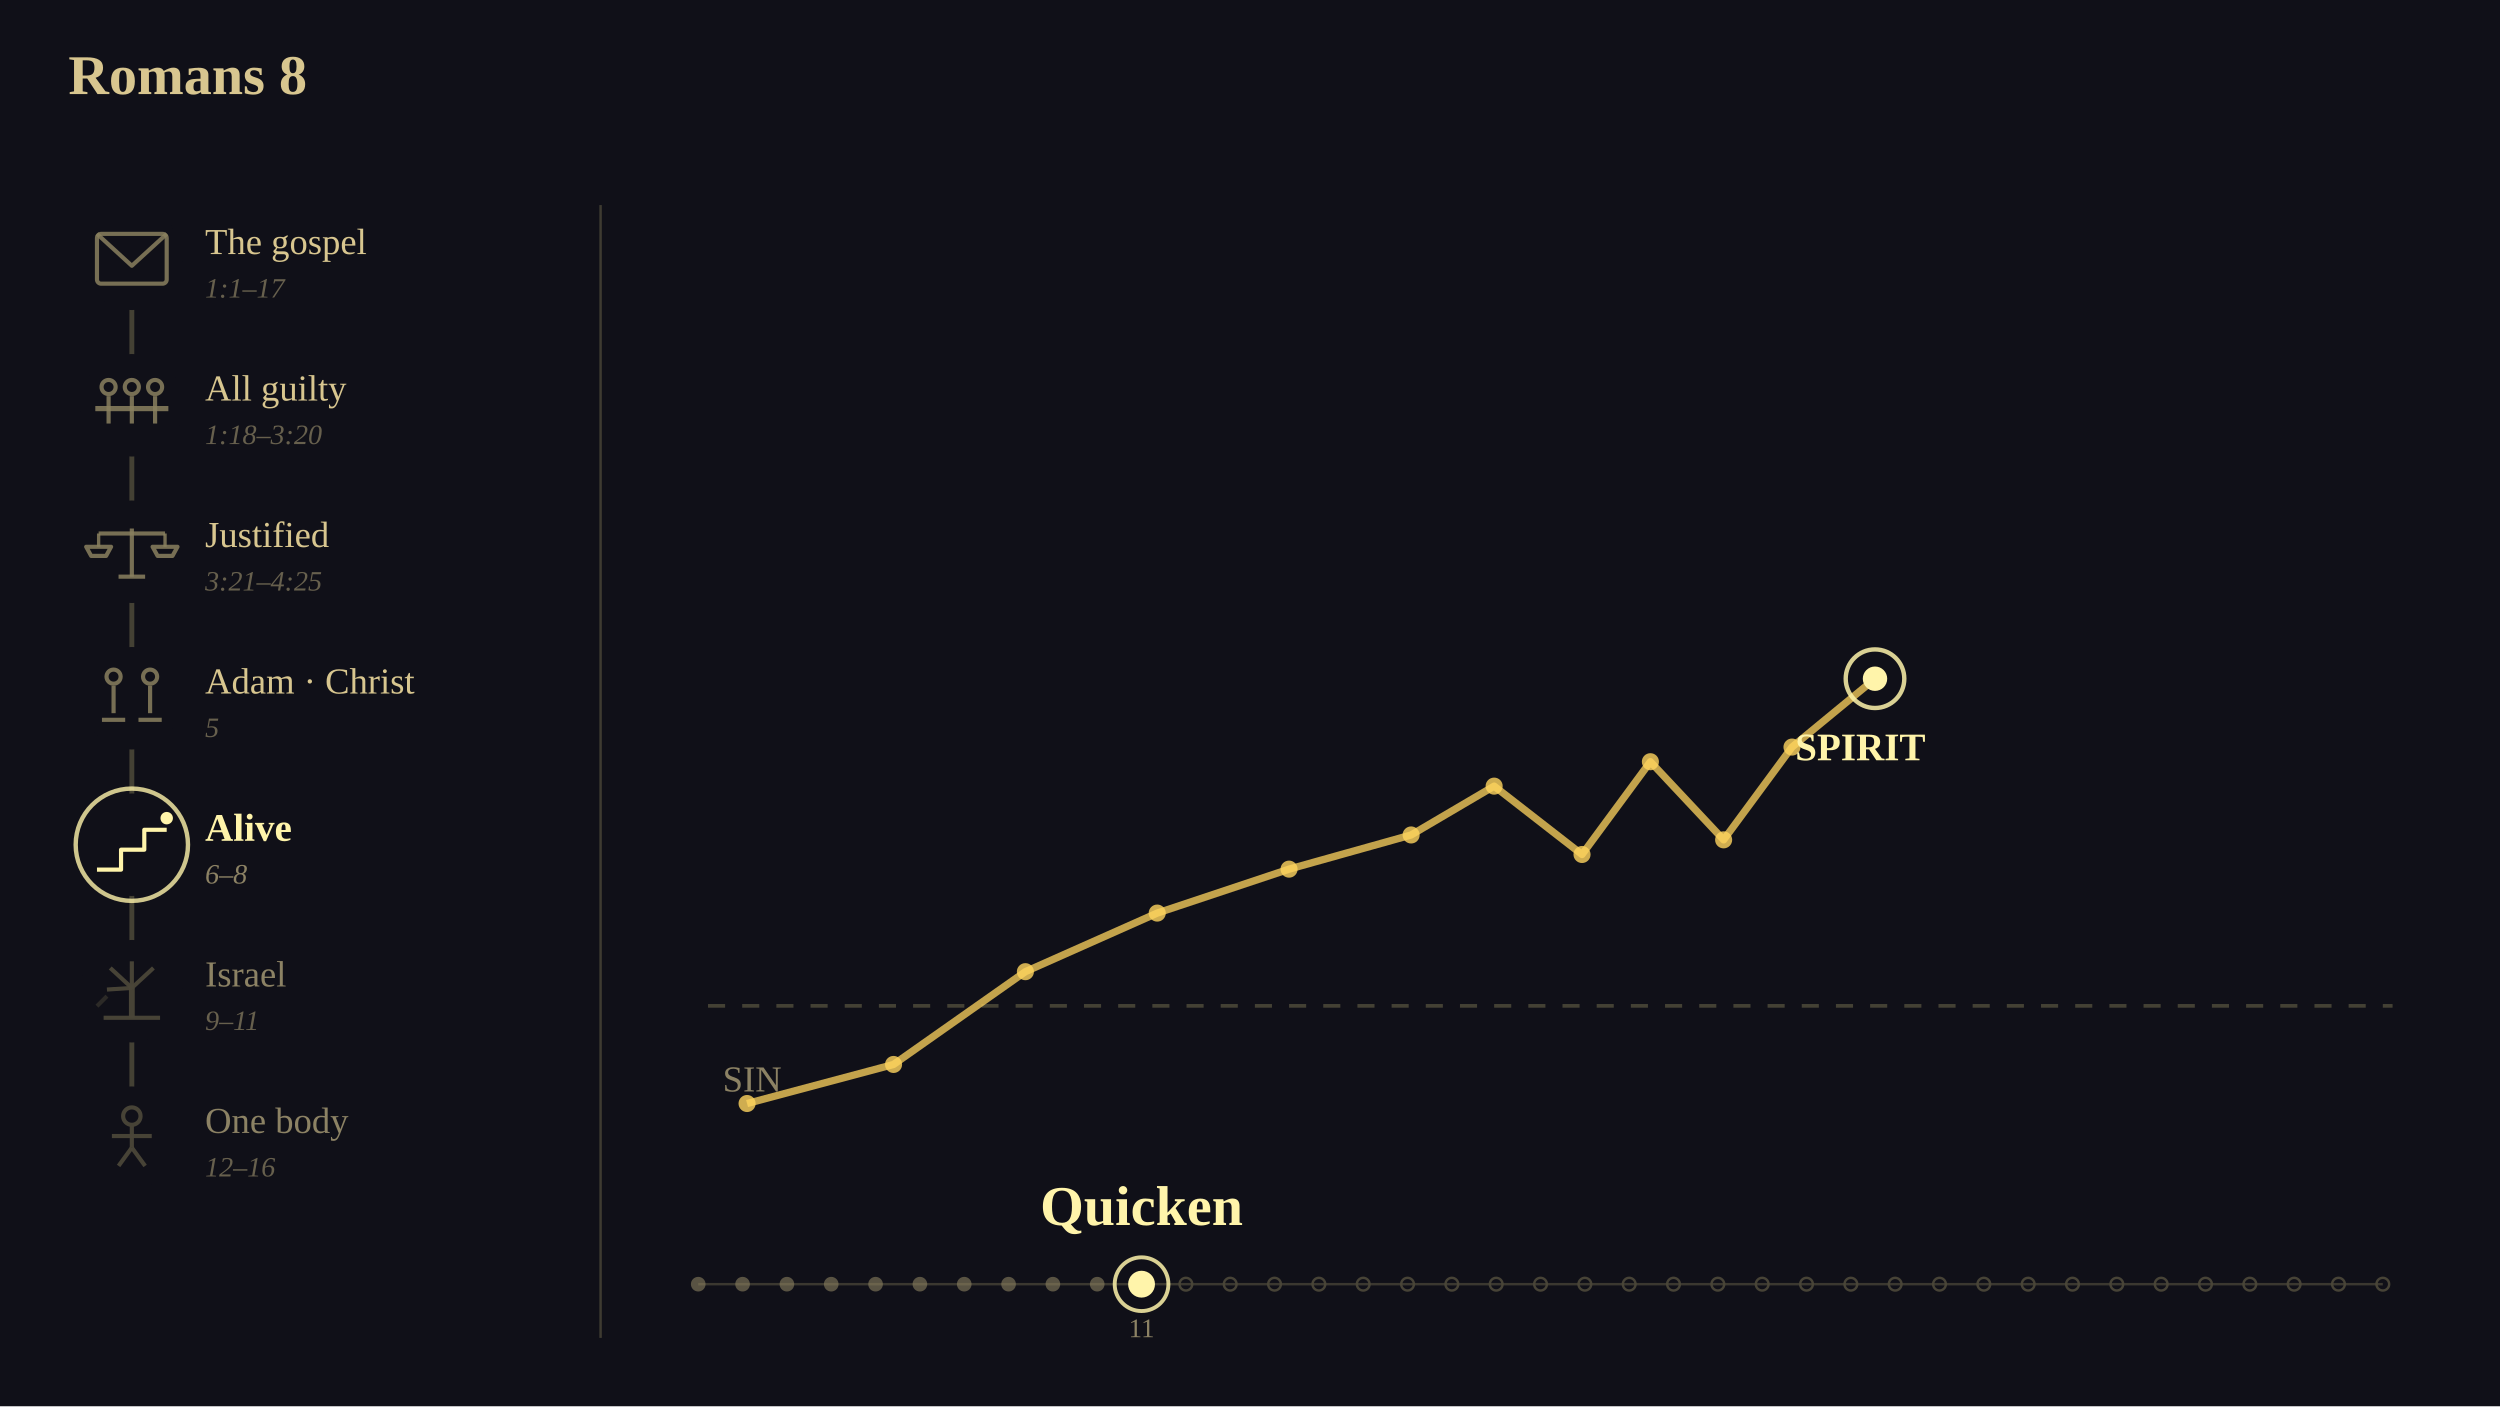
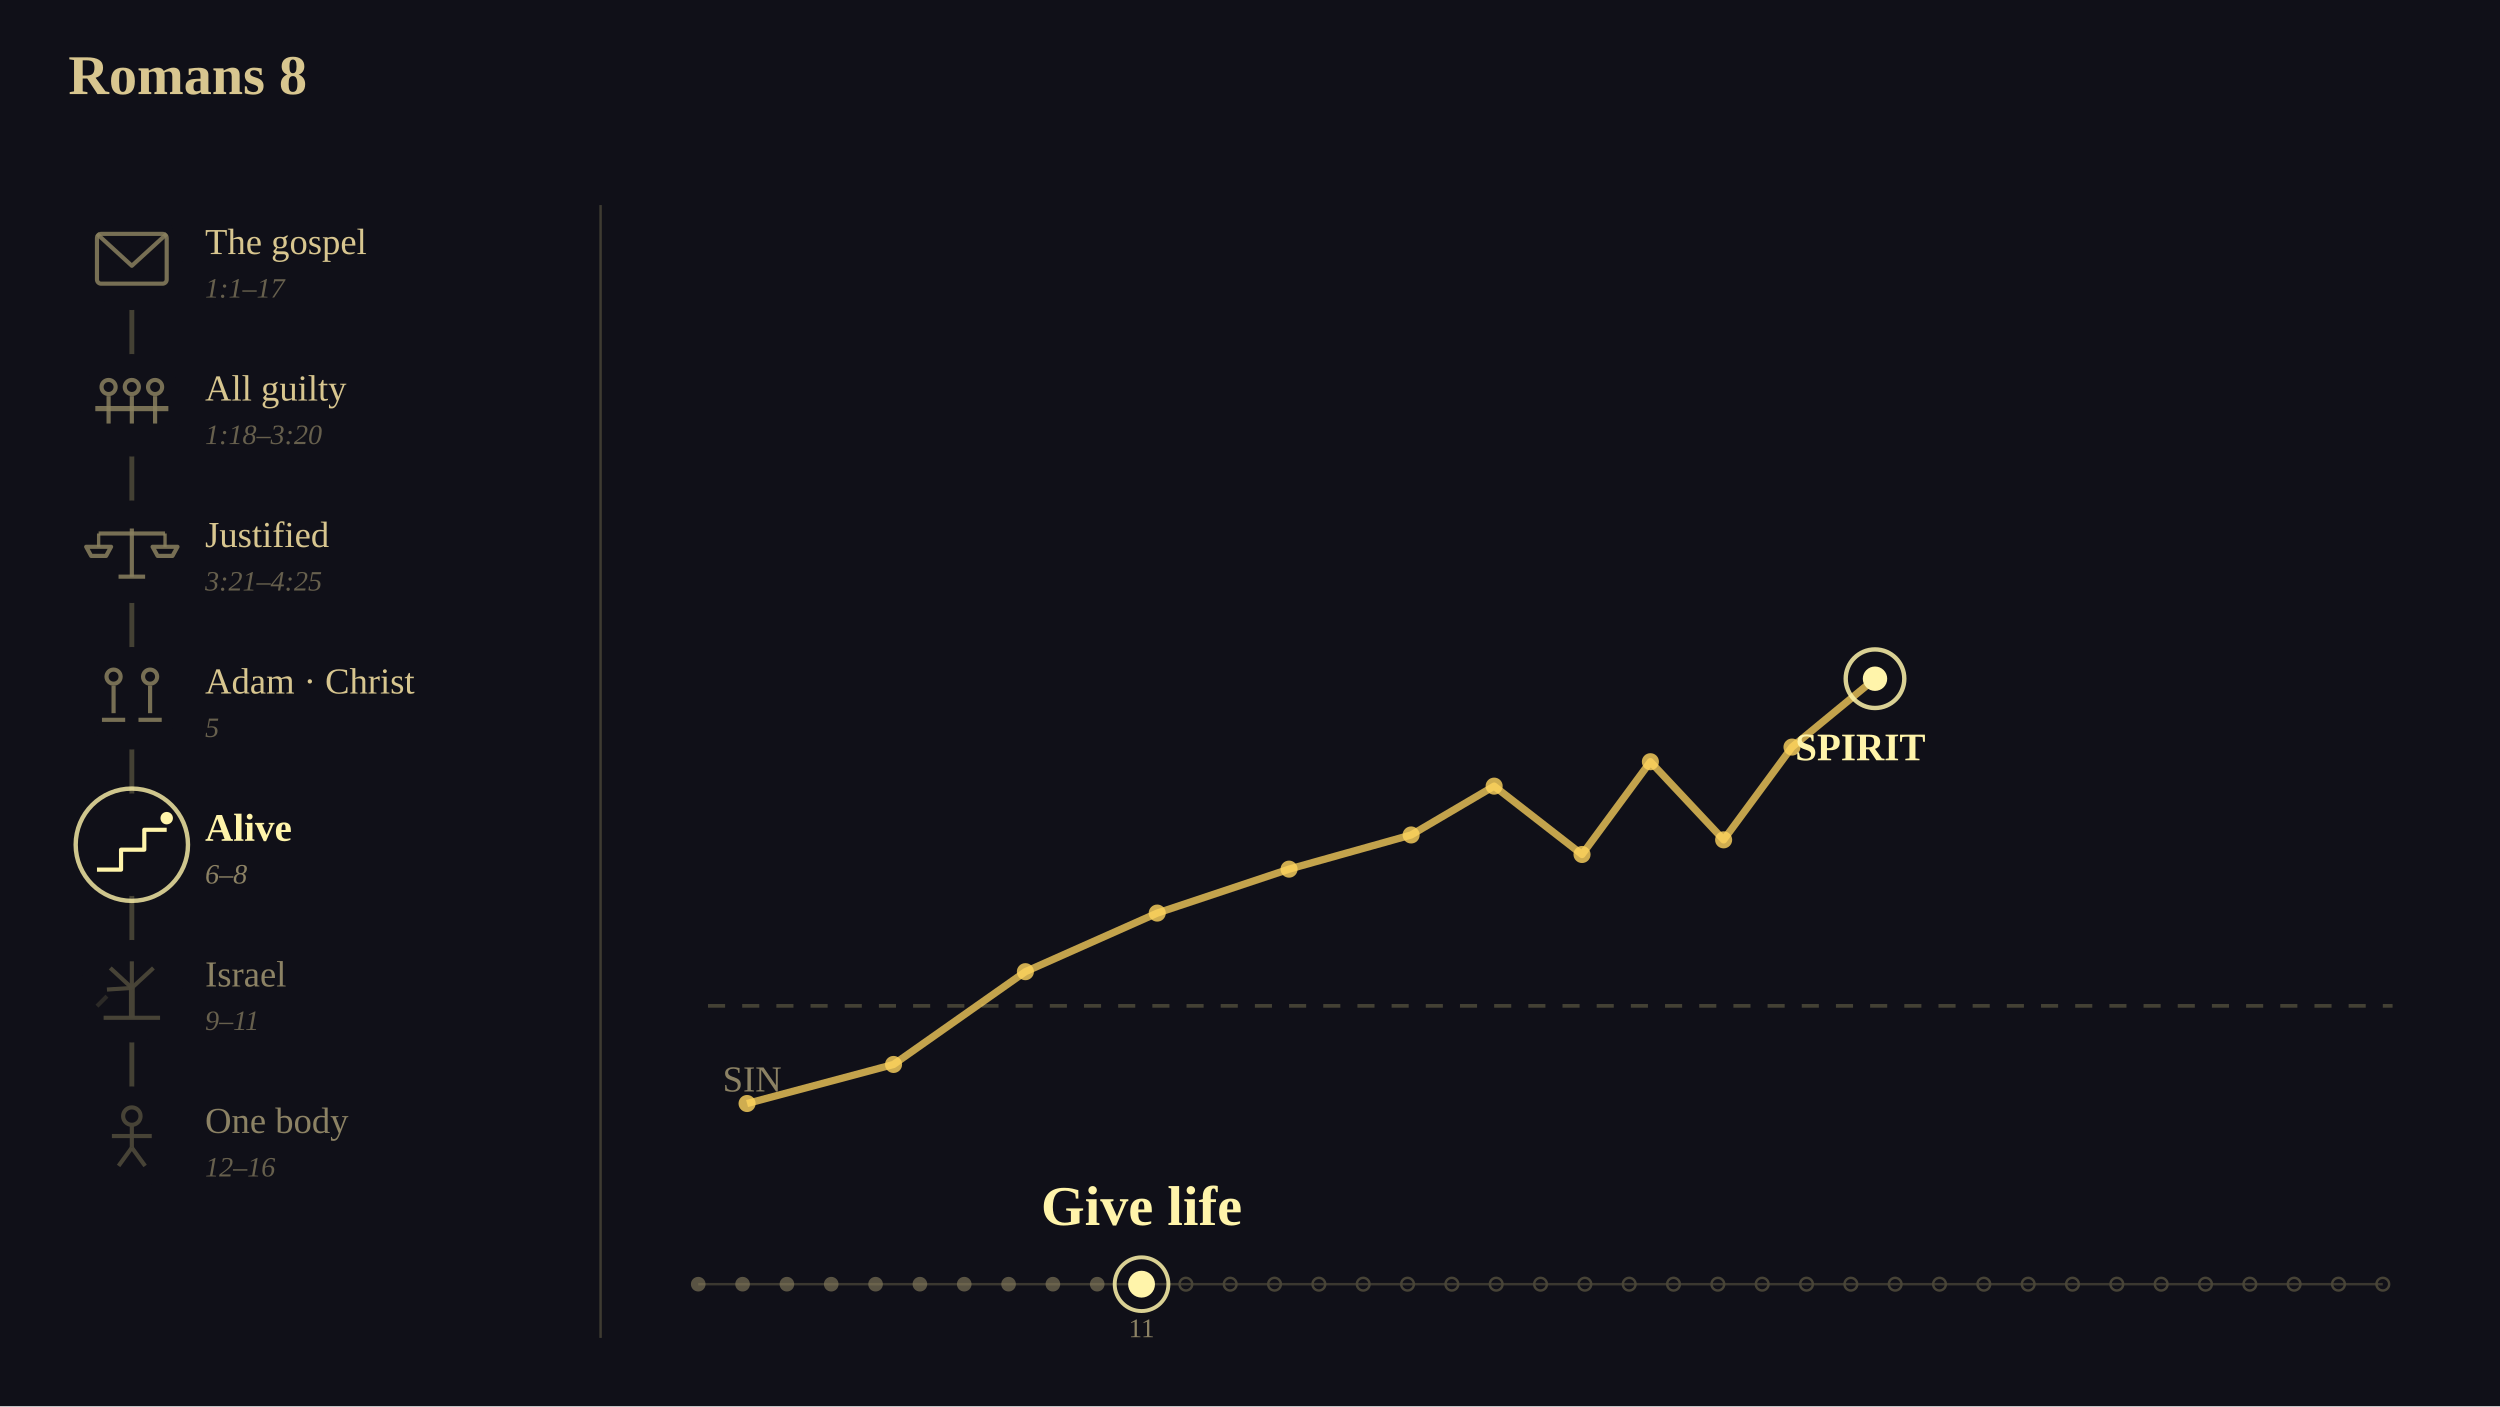
<svg xmlns="http://www.w3.org/2000/svg" viewBox="0 0 1024 576" width="1024" height="576" font-family="Georgia, 'Times New Roman', serif">
  <rect x="0" y="0" width="1024" height="576" fill="rgb(16,16,24)" />
  <text x="28" y="24" font-size="23" text-anchor="start" dominant-baseline="text-before-edge" fill="rgb(216,198,143)" font-family="Georgia, 'Times New Roman', serif" font-weight="bold">Romans 8</text>
  <line x1="54" y1="106" x2="54" y2="466" stroke="rgb(74,70,56)" stroke-width="2" stroke-opacity="0.898" />
  <circle cx="54" cy="106" r="21" fill="rgb(16,16,24)" />
  <rect x="39.72" y="95.8" width="28.56" height="20.4" rx="1.7" fill="none" stroke="rgb(138,129,95)" stroke-width="1.7" stroke-opacity="0.847" />
  <polyline points="39.72,95.8 54,108.86 68.28,95.8" stroke-linejoin="round" fill="none" stroke="rgb(138,129,95)" stroke-width="1.7" stroke-opacity="0.847" />
  <text x="84" y="99" font-size="15" text-anchor="start" dominant-baseline="central" fill="rgb(216,198,143)" font-family="Georgia, 'Times New Roman', serif">The gospel</text>
  <text x="84" y="118" font-size="11.5" text-anchor="start" dominant-baseline="central" fill="rgb(140,130,100)" font-family="Georgia, 'Times New Roman', serif" fill-opacity="0.698" font-style="italic">1:1–17</text>
  <circle cx="54" cy="166" r="21" fill="rgb(16,16,24)" />
  <circle cx="44.48" cy="158.52" r="2.89" fill="none" stroke="rgb(138,129,95)" stroke-width="1.7" stroke-opacity="0.847" />
  <line x1="44.48" y1="162.26" x2="44.48" y2="173.48" stroke="rgb(138,129,95)" stroke-width="1.7" stroke-opacity="0.847" />
  <circle cx="54" cy="158.52" r="2.89" fill="none" stroke="rgb(138,129,95)" stroke-width="1.7" stroke-opacity="0.847" />
  <line x1="54" y1="162.26" x2="54" y2="173.48" stroke="rgb(138,129,95)" stroke-width="1.7" stroke-opacity="0.847" />
  <circle cx="63.52" cy="158.52" r="2.89" fill="none" stroke="rgb(138,129,95)" stroke-width="1.7" stroke-opacity="0.847" />
  <line x1="63.52" y1="162.26" x2="63.52" y2="173.48" stroke="rgb(138,129,95)" stroke-width="1.7" stroke-opacity="0.847" />
  <line x1="39.04" y1="167.36" x2="68.96" y2="167.36" stroke="rgb(138,129,95)" stroke-width="2.12" stroke-opacity="0.847" />
  <text x="84" y="159" font-size="15" text-anchor="start" dominant-baseline="central" fill="rgb(216,198,143)" font-family="Georgia, 'Times New Roman', serif">All guilty</text>
  <text x="84" y="178" font-size="11.5" text-anchor="start" dominant-baseline="central" fill="rgb(140,130,100)" font-family="Georgia, 'Times New Roman', serif" fill-opacity="0.698" font-style="italic">1:18–3:20</text>
  <circle cx="54" cy="226" r="21" fill="rgb(16,16,24)" />
  <line x1="54" y1="216.48" x2="54" y2="236.2" stroke="rgb(138,129,95)" stroke-width="1.7" stroke-opacity="0.847" />
  <line x1="48.56" y1="236.2" x2="59.44" y2="236.2" stroke="rgb(138,129,95)" stroke-width="1.7" stroke-opacity="0.847" />
  <line x1="40.4" y1="218.52" x2="67.6" y2="218.52" stroke="rgb(138,129,95)" stroke-width="1.7" stroke-opacity="0.847" />
  <line x1="40.4" y1="218.52" x2="40.4" y2="223.96" stroke="rgb(138,129,95)" stroke-width="1.36" stroke-opacity="0.847" />
  <polygon points="35.3,223.96 45.5,223.96 43.46,227.7 37.34,227.7" stroke-linejoin="round" fill="none" stroke="rgb(138,129,95)" stroke-width="1.7" stroke-opacity="0.847" />
  <line x1="67.6" y1="218.52" x2="67.6" y2="223.96" stroke="rgb(138,129,95)" stroke-width="1.36" stroke-opacity="0.847" />
  <polygon points="62.5,223.96 72.7,223.96 70.66,227.7 64.54,227.7" stroke-linejoin="round" fill="none" stroke="rgb(138,129,95)" stroke-width="1.7" stroke-opacity="0.847" />
  <text x="84" y="219" font-size="15" text-anchor="start" dominant-baseline="central" fill="rgb(216,198,143)" font-family="Georgia, 'Times New Roman', serif">Justified</text>
  <text x="84" y="238" font-size="11.5" text-anchor="start" dominant-baseline="central" fill="rgb(140,130,100)" font-family="Georgia, 'Times New Roman', serif" fill-opacity="0.698" font-style="italic">3:21–4:25</text>
  <circle cx="54" cy="286" r="21" fill="rgb(16,16,24)" />
  <circle cx="46.52" cy="277.16" r="2.89" fill="none" stroke="rgb(138,129,95)" stroke-width="1.7" stroke-opacity="0.847" />
  <line x1="46.52" y1="280.9" x2="46.52" y2="292.12" stroke="rgb(138,129,95)" stroke-width="1.7" stroke-opacity="0.847" />
  <line x1="41.76" y1="294.84" x2="51.28" y2="294.84" stroke="rgb(138,129,95)" stroke-width="1.7" stroke-opacity="0.847" />
  <circle cx="61.48" cy="277.16" r="2.89" fill="none" stroke="rgb(138,129,95)" stroke-width="1.7" stroke-opacity="0.847" />
  <line x1="61.48" y1="280.9" x2="61.48" y2="292.12" stroke="rgb(138,129,95)" stroke-width="1.7" stroke-opacity="0.847" />
  <line x1="56.72" y1="294.84" x2="66.24" y2="294.84" stroke="rgb(138,129,95)" stroke-width="1.7" stroke-opacity="0.847" />
  <text x="84" y="279" font-size="15" text-anchor="start" dominant-baseline="central" fill="rgb(216,198,143)" font-family="Georgia, 'Times New Roman', serif">Adam · Christ</text>
  <text x="84" y="298" font-size="11.5" text-anchor="start" dominant-baseline="central" fill="rgb(140,130,100)" font-family="Georgia, 'Times New Roman', serif" fill-opacity="0.698" font-style="italic">5</text>
  <circle cx="54" cy="346" r="21" fill="rgb(16,16,24)" />
  <polyline points="39.72,356.2 49.58,356.2 49.58,348.04 59.1,348.04 59.1,339.88 68.28,339.88" stroke-linejoin="round" fill="none" stroke="rgb(255,244,170)" stroke-width="1.7" />
  <circle cx="68.28" cy="335.12" r="2.55" fill="rgb(255,244,170)" />
  <ellipse cx="54" cy="346" rx="23" ry="23" fill="none" stroke="rgb(255,244,170)" stroke-width="1.8" stroke-opacity="0.800" />
  <text x="84" y="339" font-size="16" text-anchor="start" dominant-baseline="central" fill="rgb(255,244,170)" font-family="Georgia, 'Times New Roman', serif" font-weight="bold">Alive</text>
  <text x="84" y="358" font-size="11.5" text-anchor="start" dominant-baseline="central" fill="rgb(140,130,100)" font-family="Georgia, 'Times New Roman', serif" font-style="italic">6–8</text>
  <circle cx="54" cy="406" r="21" fill="rgb(16,16,24)" />
  <line x1="54" y1="416.88" x2="54" y2="404.64" stroke="rgb(74,70,56)" stroke-width="2.38" stroke-opacity="0.949" />
  <line x1="42.44" y1="416.88" x2="65.56" y2="416.88" stroke="rgb(74,70,56)" stroke-width="1.7" stroke-opacity="0.949" />
  <line x1="54" y1="404.64" x2="45.16" y2="396.48" stroke="rgb(74,70,56)" stroke-width="1.7" stroke-opacity="0.949" />
  <line x1="54" y1="404.64" x2="54" y2="393.76" stroke="rgb(74,70,56)" stroke-width="1.7" stroke-opacity="0.949" />
  <line x1="54" y1="404.64" x2="62.84" y2="396.48" stroke="rgb(74,70,56)" stroke-width="1.7" stroke-opacity="0.949" />
  <line x1="54" y1="404.64" x2="43.8" y2="405.32" stroke="rgb(74,70,56)" stroke-width="1.7" stroke-opacity="0.949" />
  <line x1="43.8" y1="408.04" x2="39.72" y2="412.12" stroke="rgb(74,70,56)" stroke-width="1.7" stroke-opacity="0.498" />
  <text x="84" y="399" font-size="15" text-anchor="start" dominant-baseline="central" fill="rgb(140,130,100)" font-family="Georgia, 'Times New Roman', serif">Israel</text>
  <text x="84" y="418" font-size="11.5" text-anchor="start" dominant-baseline="central" fill="rgb(140,130,100)" font-family="Georgia, 'Times New Roman', serif" fill-opacity="0.698" font-style="italic">9–11</text>
  <circle cx="54" cy="466" r="21" fill="rgb(16,16,24)" />
  <circle cx="54" cy="457.16" r="3.57" fill="none" stroke="rgb(74,70,56)" stroke-width="1.7" stroke-opacity="0.949" />
  <line x1="54" y1="461.24" x2="54" y2="470.08" stroke="rgb(74,70,56)" stroke-width="1.7" stroke-opacity="0.949" />
  <line x1="45.84" y1="465.32" x2="62.16" y2="465.32" stroke="rgb(74,70,56)" stroke-width="1.7" stroke-opacity="0.949" />
  <line x1="54" y1="470.08" x2="48.56" y2="477.56" stroke="rgb(74,70,56)" stroke-width="1.7" stroke-opacity="0.949" />
  <line x1="54" y1="470.08" x2="59.44" y2="477.56" stroke="rgb(74,70,56)" stroke-width="1.7" stroke-opacity="0.949" />
  <text x="84" y="459" font-size="15" text-anchor="start" dominant-baseline="central" fill="rgb(140,130,100)" font-family="Georgia, 'Times New Roman', serif">One body</text>
  <text x="84" y="478" font-size="11.5" text-anchor="start" dominant-baseline="central" fill="rgb(140,130,100)" font-family="Georgia, 'Times New Roman', serif" fill-opacity="0.698" font-style="italic">12–16</text>
  <line x1="246" y1="84" x2="246" y2="548" stroke="rgb(74,70,56)" stroke-width="1" stroke-opacity="0.800" />
  <line x1="290" y1="412" x2="980" y2="412" stroke="rgb(74,70,56)" stroke-width="1.5" stroke-opacity="0.898" stroke-dasharray="7,7" />
  <text x="296" y="442" font-size="15" text-anchor="start" dominant-baseline="central" fill="rgb(140,130,100)" font-family="Georgia, 'Times New Roman', serif">SIN</text>
  <polyline points="306,452 366,436 420,398 474,374 528,356 578,342 612,322 648,350 676,312 706,344 734,306 768,278" stroke-linejoin="round" fill="none" stroke="rgb(255,212,94)" stroke-width="3" stroke-opacity="0.749" />
  <circle cx="306" cy="452" r="3.5" fill="rgb(255,212,94)" fill-opacity="0.800" />
  <circle cx="366" cy="436" r="3.5" fill="rgb(255,212,94)" fill-opacity="0.800" />
  <circle cx="420" cy="398" r="3.5" fill="rgb(255,212,94)" fill-opacity="0.800" />
  <circle cx="474" cy="374" r="3.5" fill="rgb(255,212,94)" fill-opacity="0.800" />
  <circle cx="528" cy="356" r="3.5" fill="rgb(255,212,94)" fill-opacity="0.800" />
  <circle cx="578" cy="342" r="3.5" fill="rgb(255,212,94)" fill-opacity="0.800" />
  <circle cx="612" cy="322" r="3.5" fill="rgb(255,212,94)" fill-opacity="0.800" />
  <circle cx="648" cy="350" r="3.5" fill="rgb(255,212,94)" fill-opacity="0.800" />
  <circle cx="676" cy="312" r="3.5" fill="rgb(255,212,94)" fill-opacity="0.800" />
  <circle cx="706" cy="344" r="3.5" fill="rgb(255,212,94)" fill-opacity="0.800" />
  <circle cx="734" cy="306" r="3.5" fill="rgb(255,212,94)" fill-opacity="0.800" />
  <circle cx="768" cy="278" r="5" fill="rgb(255,244,170)" />
  <ellipse cx="768" cy="278" rx="12" ry="12" fill="none" stroke="rgb(255,244,170)" stroke-width="1.8" stroke-opacity="0.847" />
  <text x="762" y="306" font-size="16" text-anchor="middle" dominant-baseline="central" fill="rgb(255,244,170)" font-family="Georgia, 'Times New Roman', serif" font-weight="bold">SPIRIT</text>
  <line x1="286" y1="526" x2="976" y2="526" stroke="rgb(74,70,56)" stroke-width="1" stroke-opacity="0.749" />
  <circle cx="286" cy="526" r="3" fill="rgb(138,129,95)" fill-opacity="0.600" />
  <circle cx="304.16" cy="526" r="3" fill="rgb(138,129,95)" fill-opacity="0.600" />
  <circle cx="322.32" cy="526" r="3" fill="rgb(138,129,95)" fill-opacity="0.600" />
  <circle cx="340.47" cy="526" r="3" fill="rgb(138,129,95)" fill-opacity="0.600" />
  <circle cx="358.63" cy="526" r="3" fill="rgb(138,129,95)" fill-opacity="0.600" />
  <circle cx="376.79" cy="526" r="3" fill="rgb(138,129,95)" fill-opacity="0.600" />
  <circle cx="394.95" cy="526" r="3" fill="rgb(138,129,95)" fill-opacity="0.600" />
  <circle cx="413.11" cy="526" r="3" fill="rgb(138,129,95)" fill-opacity="0.600" />
  <circle cx="431.26" cy="526" r="3" fill="rgb(138,129,95)" fill-opacity="0.600" />
  <circle cx="449.42" cy="526" r="3" fill="rgb(138,129,95)" fill-opacity="0.600" />
  <circle cx="485.74" cy="526" r="2.6" fill="none" stroke="rgb(74,70,56)" stroke-width="1" stroke-opacity="0.949" />
  <circle cx="503.89" cy="526" r="2.6" fill="none" stroke="rgb(74,70,56)" stroke-width="1" stroke-opacity="0.949" />
  <circle cx="522.05" cy="526" r="2.6" fill="none" stroke="rgb(74,70,56)" stroke-width="1" stroke-opacity="0.949" />
  <circle cx="540.21" cy="526" r="2.6" fill="none" stroke="rgb(74,70,56)" stroke-width="1" stroke-opacity="0.949" />
  <circle cx="558.37" cy="526" r="2.6" fill="none" stroke="rgb(74,70,56)" stroke-width="1" stroke-opacity="0.949" />
  <circle cx="576.53" cy="526" r="2.6" fill="none" stroke="rgb(74,70,56)" stroke-width="1" stroke-opacity="0.949" />
  <circle cx="594.68" cy="526" r="2.6" fill="none" stroke="rgb(74,70,56)" stroke-width="1" stroke-opacity="0.949" />
  <circle cx="612.84" cy="526" r="2.6" fill="none" stroke="rgb(74,70,56)" stroke-width="1" stroke-opacity="0.949" />
  <circle cx="631" cy="526" r="2.6" fill="none" stroke="rgb(74,70,56)" stroke-width="1" stroke-opacity="0.949" />
  <circle cx="649.16" cy="526" r="2.6" fill="none" stroke="rgb(74,70,56)" stroke-width="1" stroke-opacity="0.949" />
  <circle cx="667.32" cy="526" r="2.6" fill="none" stroke="rgb(74,70,56)" stroke-width="1" stroke-opacity="0.949" />
  <circle cx="685.47" cy="526" r="2.6" fill="none" stroke="rgb(74,70,56)" stroke-width="1" stroke-opacity="0.949" />
  <circle cx="703.63" cy="526" r="2.6" fill="none" stroke="rgb(74,70,56)" stroke-width="1" stroke-opacity="0.949" />
  <circle cx="721.79" cy="526" r="2.6" fill="none" stroke="rgb(74,70,56)" stroke-width="1" stroke-opacity="0.949" />
  <circle cx="739.95" cy="526" r="2.6" fill="none" stroke="rgb(74,70,56)" stroke-width="1" stroke-opacity="0.949" />
  <circle cx="758.11" cy="526" r="2.6" fill="none" stroke="rgb(74,70,56)" stroke-width="1" stroke-opacity="0.949" />
  <circle cx="776.26" cy="526" r="2.6" fill="none" stroke="rgb(74,70,56)" stroke-width="1" stroke-opacity="0.949" />
  <circle cx="794.42" cy="526" r="2.6" fill="none" stroke="rgb(74,70,56)" stroke-width="1" stroke-opacity="0.949" />
  <circle cx="812.58" cy="526" r="2.6" fill="none" stroke="rgb(74,70,56)" stroke-width="1" stroke-opacity="0.949" />
  <circle cx="830.74" cy="526" r="2.6" fill="none" stroke="rgb(74,70,56)" stroke-width="1" stroke-opacity="0.949" />
  <circle cx="848.89" cy="526" r="2.6" fill="none" stroke="rgb(74,70,56)" stroke-width="1" stroke-opacity="0.949" />
  <circle cx="867.05" cy="526" r="2.6" fill="none" stroke="rgb(74,70,56)" stroke-width="1" stroke-opacity="0.949" />
  <circle cx="885.21" cy="526" r="2.6" fill="none" stroke="rgb(74,70,56)" stroke-width="1" stroke-opacity="0.949" />
  <circle cx="903.37" cy="526" r="2.6" fill="none" stroke="rgb(74,70,56)" stroke-width="1" stroke-opacity="0.949" />
  <circle cx="921.53" cy="526" r="2.6" fill="none" stroke="rgb(74,70,56)" stroke-width="1" stroke-opacity="0.949" />
  <circle cx="939.68" cy="526" r="2.6" fill="none" stroke="rgb(74,70,56)" stroke-width="1" stroke-opacity="0.949" />
  <circle cx="957.84" cy="526" r="2.6" fill="none" stroke="rgb(74,70,56)" stroke-width="1" stroke-opacity="0.949" />
  <circle cx="976" cy="526" r="2.6" fill="none" stroke="rgb(74,70,56)" stroke-width="1" stroke-opacity="0.949" />
  <circle cx="467.58" cy="526" r="5.5" fill="rgb(255,244,170)" />
  <ellipse cx="467.58" cy="526" rx="11" ry="11" fill="none" stroke="rgb(255,244,170)" stroke-width="1.6" stroke-opacity="0.847" />
  <text x="467.58" y="544" font-size="11" text-anchor="middle" dominant-baseline="central" fill="rgb(140,130,100)" font-family="Georgia, 'Times New Roman', serif">11</text>
-   <text x="467.58" y="494" font-size="23" text-anchor="middle" dominant-baseline="central" fill="rgb(255,244,170)" font-family="Georgia, 'Times New Roman', serif" font-weight="bold">Quicken</text>
+   <text x="467.58" y="494" font-size="23" text-anchor="middle" dominant-baseline="central" fill="rgb(255,244,170)" font-family="Georgia, 'Times New Roman', serif" font-weight="bold">Give life</text>
</svg>
